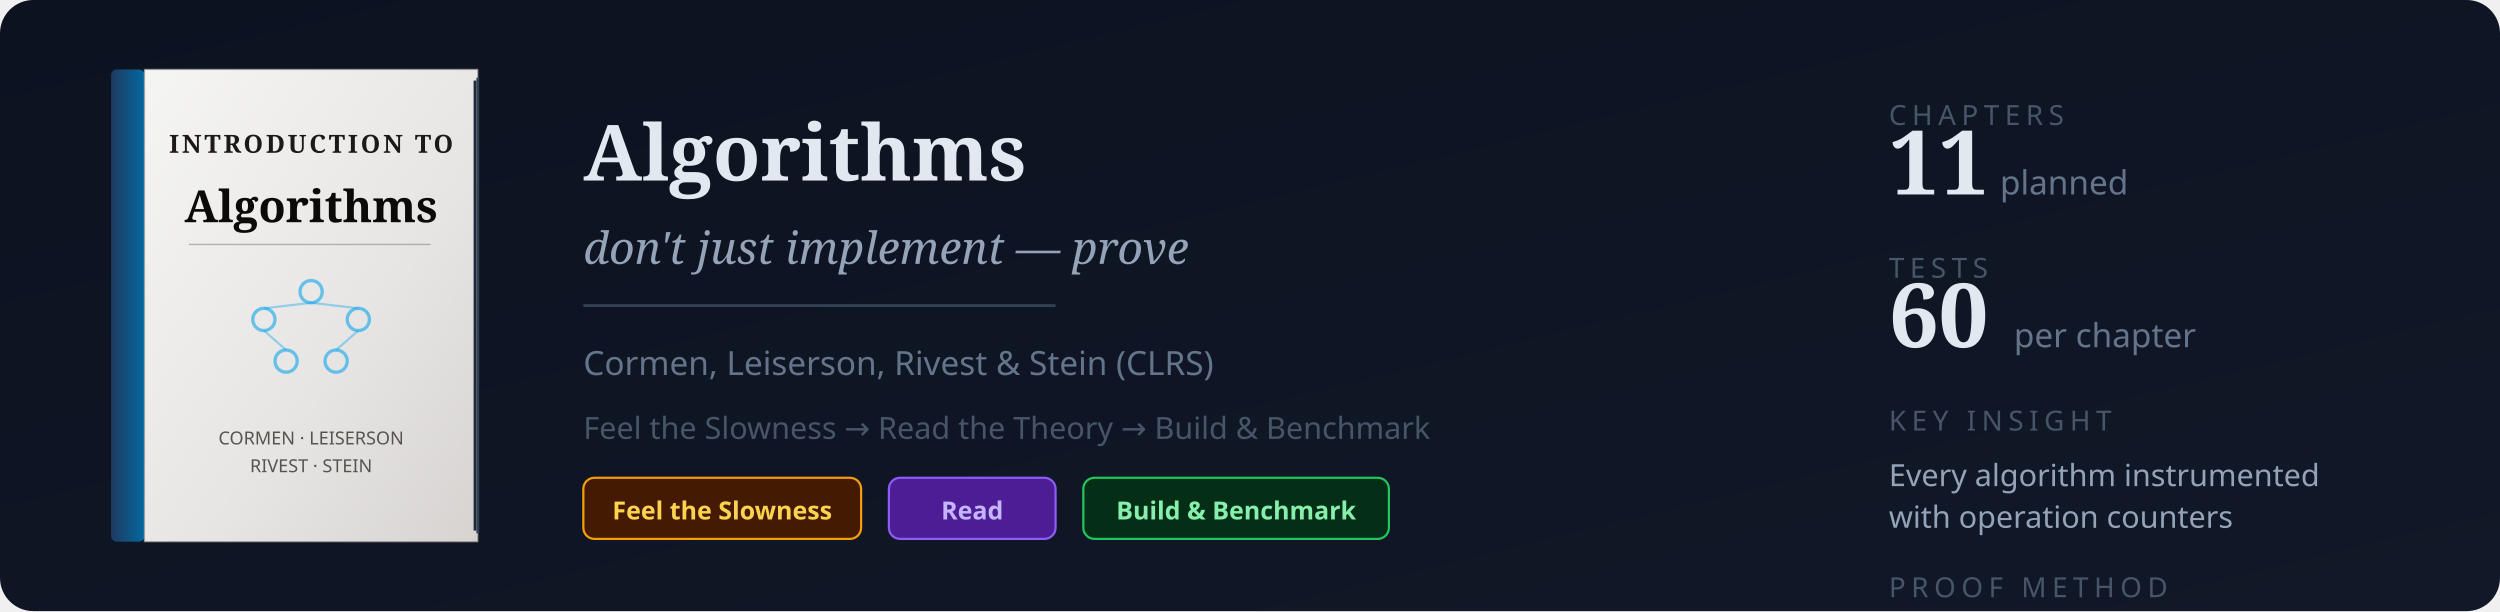
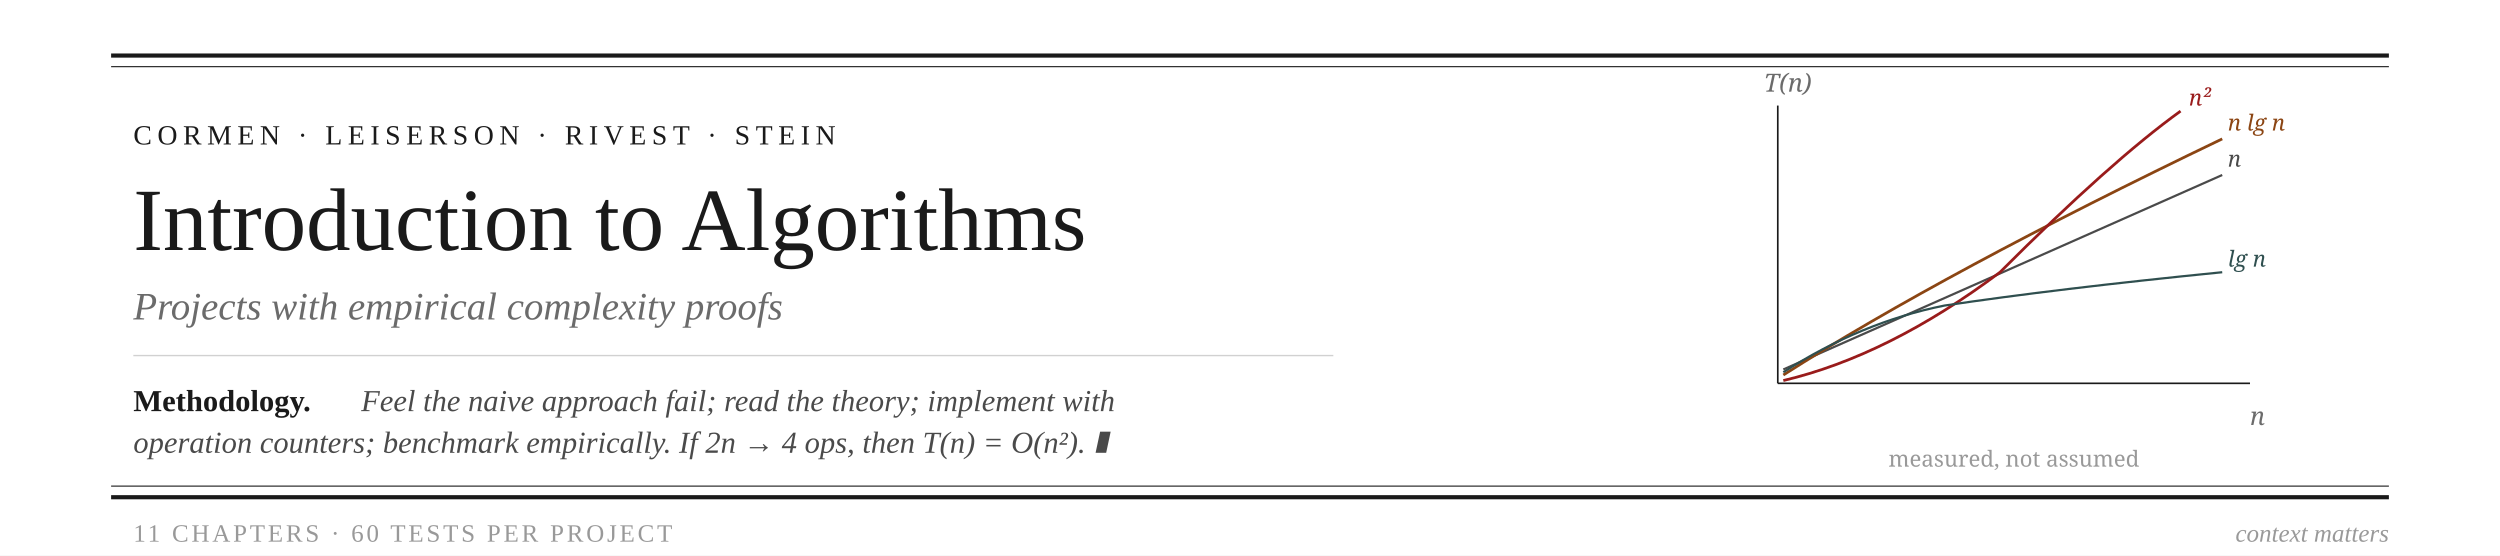
- <svg xmlns="http://www.w3.org/2000/svg" viewBox="0 0 900 220">
-   <defs>
-     <linearGradient id="bg" x1="0%" y1="0%" x2="100%" y2="100%">
-       <stop offset="0%" style="stop-color:#0c1220" />
-       <stop offset="100%" style="stop-color:#111827" />
-     </linearGradient>
-     <linearGradient id="spine" x1="0%" y1="0%" x2="100%" y2="0%">
-       <stop offset="0%" style="stop-color:#1e3a5f" />
-       <stop offset="100%" style="stop-color:#0369a1" />
-     </linearGradient>
-     <linearGradient id="cover" x1="0%" y1="0%" x2="100%" y2="100%">
-       <stop offset="0%" style="stop-color:#f5f5f4" />
-       <stop offset="60%" style="stop-color:#e7e5e4" />
-       <stop offset="100%" style="stop-color:#d6d3d1" />
-     </linearGradient>
-   </defs>
-   <rect width="900" height="220" rx="12" fill="url(#bg)" />
-   <rect x="40" y="25" width="12" height="170" rx="2" fill="url(#spine)" />
-   <rect x="52" y="25" width="120" height="170" rx="0 4 4 0" fill="url(#cover)" />
-   <rect x="52" y="25" width="120" height="170" rx="0 4 4 0" fill="none" stroke="#a8a29e" stroke-width="0.5" opacity="0.6" />
-   <text x="112" y="55" text-anchor="middle" fill="#1c1917" font-family="Georgia, serif" font-size="9" font-weight="700" letter-spacing="1">INTRODUCTION TO</text>
-   <text x="112" y="80" text-anchor="middle" fill="#0c0a09" font-family="Georgia, serif" font-size="16" font-weight="700">Algorithms</text>
-   <line x1="68" y1="88" x2="155" y2="88" stroke="#78716c" stroke-width="0.5" opacity="0.5" />
-   <circle cx="95" cy="115" r="4" fill="none" stroke="#0ea5e9" stroke-width="1.2" opacity="0.6" />
-   <circle cx="112" cy="105" r="4" fill="none" stroke="#0ea5e9" stroke-width="1.2" opacity="0.6" />
-   <circle cx="129" cy="115" r="4" fill="none" stroke="#0ea5e9" stroke-width="1.2" opacity="0.6" />
-   <circle cx="103" cy="130" r="4" fill="none" stroke="#0ea5e9" stroke-width="1.2" opacity="0.6" />
-   <circle cx="121" cy="130" r="4" fill="none" stroke="#0ea5e9" stroke-width="1.2" opacity="0.6" />
-   <line x1="112" y1="109" x2="95" y2="111" stroke="#0ea5e9" stroke-width="0.8" opacity="0.4" />
-   <line x1="112" y1="109" x2="129" y2="111" stroke="#0ea5e9" stroke-width="0.8" opacity="0.4" />
-   <line x1="95" y1="119" x2="103" y2="126" stroke="#0ea5e9" stroke-width="0.8" opacity="0.4" />
-   <line x1="129" y1="119" x2="121" y2="126" stroke="#0ea5e9" stroke-width="0.8" opacity="0.4" />
-   <text x="112" y="160" text-anchor="middle" fill="#57534e" font-family="system-ui, sans-serif" font-size="6.5">CORMEN · LEISERSON</text>
-   <text x="112" y="170" text-anchor="middle" fill="#57534e" font-family="system-ui, sans-serif" font-size="6.5">RIVEST · STEIN</text>
-   <line x1="172" y1="28" x2="172" y2="192" stroke="#334155" stroke-width="1" />
-   <line x1="171" y1="29" x2="171" y2="191" stroke="#1e293b" stroke-width="1" />
-   <text x="210" y="65" fill="#e2e8f0" font-family="Georgia, serif" font-size="28" font-weight="700">Algorithms</text>
-   <text x="210" y="95" fill="#94a3b8" font-family="Georgia, serif" font-size="16" font-style="italic">don't just implement — prove</text>
-   <line x1="210" y1="110" x2="380" y2="110" stroke="#334155" stroke-width="1" />
-   <text x="210" y="135" fill="#64748b" font-family="system-ui, sans-serif" font-size="12">Cormen, Leiserson, Rivest &amp; Stein (CLRS)</text>
-   <text x="210" y="158" fill="#475569" font-family="system-ui, sans-serif" font-size="11">Feel the Slowness → Read the Theory → Build &amp; Benchmark</text>
-   <g transform="translate(210, 172)">
-     <rect x="0" y="0" width="100" height="22" rx="4" fill="#451a03" stroke="#f59e0b" stroke-width="0.8" />
-     <text x="50" y="15" text-anchor="middle" fill="#fcd34d" font-family="system-ui, sans-serif" font-size="9" font-weight="600">Feel the Slowness</text>
-     <rect x="110" y="0" width="60" height="22" rx="4" fill="#4c1d95" stroke="#8b5cf6" stroke-width="0.8" />
-     <text x="140" y="15" text-anchor="middle" fill="#c4b5fd" font-family="system-ui, sans-serif" font-size="9" font-weight="600">Read</text>
-     <rect x="180" y="0" width="110" height="22" rx="4" fill="#052e16" stroke="#22c55e" stroke-width="0.8" />
-     <text x="235" y="15" text-anchor="middle" fill="#86efac" font-family="system-ui, sans-serif" font-size="9" font-weight="600">Build &amp; Benchmark</text>
+ <svg xmlns="http://www.w3.org/2000/svg" viewBox="0 0 900 200">
+   <rect width="900" height="200" fill="#ffffff" />
+   <line x1="40" y1="20" x2="860" y2="20" stroke="#1a1a1a" stroke-width="1.5" />
+   <line x1="40" y1="24" x2="860" y2="24" stroke="#1a1a1a" stroke-width="0.4" />
+   <text x="48" y="52" fill="#1a1a1a" font-family="Georgia, 'Times New Roman', serif" font-size="10" letter-spacing="2">CORMEN · LEISERSON · RIVEST · STEIN</text>
+   <text x="48" y="90" fill="#1a1a1a" font-family="Georgia, 'Times New Roman', serif" font-size="32" font-weight="400">Introduction to Algorithms</text>
+   <text x="48" y="115" fill="#6b6b6b" font-family="Georgia, 'Times New Roman', serif" font-size="14" font-style="italic">Projects with empirical complexity proofs</text>
+   <line x1="48" y1="128" x2="480" y2="128" stroke="#d1d1d1" stroke-width="0.5" />
+   <text x="48" y="148" fill="#1a1a1a" font-family="Georgia, 'Times New Roman', serif" font-size="11" font-weight="700">Methodology.</text>
+   <text x="130" y="148" fill="#4a4a4a" font-family="Georgia, 'Times New Roman', serif" font-size="11" font-style="italic">Feel the naive approach fail; read the theory; implement with</text>
+   <text x="48" y="163" fill="#4a4a4a" font-family="Georgia, 'Times New Roman', serif" font-size="11" font-style="italic">operation counters; benchmark empirically. If 2n → 4 ops, then T(n) = O(n²).  ∎</text>
+   <g transform="translate(640, 38)">
+     <line x1="0" y1="100" x2="170" y2="100" stroke="#1a1a1a" stroke-width="0.6" />
+     <line x1="0" y1="0" x2="0" y2="100" stroke="#1a1a1a" stroke-width="0.6" />
+     <text x="170" y="115" font-family="Georgia, serif" font-size="9" font-style="italic" fill="#6b6b6b">n</text>
+     <text x="-5" y="-5" font-family="Georgia, serif" font-size="9" font-style="italic" fill="#6b6b6b">T(n)</text>
+     <path d="M2,95 L160,25" fill="none" stroke="#4a4a4a" stroke-width="0.8" />
+     <text x="162" y="22" font-family="Georgia, serif" font-size="8" font-style="italic" fill="#4a4a4a">n</text>
+     <path d="M2,97 Q60,60 160,12" fill="none" stroke="#8b4513" stroke-width="1" />
+     <text x="162" y="9" font-family="Georgia, serif" font-size="8" font-style="italic" fill="#8b4513">n lg n</text>
+     <path d="M2,99 Q40,90 80,60 Q120,20 145,2" fill="none" stroke="#991b1b" stroke-width="1" />
+     <text x="148" y="0" font-family="Georgia, serif" font-size="8" font-style="italic" fill="#991b1b">n²</text>
+     <path d="M2,96 Q30,78 60,72 Q100,66 160,60" fill="none" stroke="#2f4f4f" stroke-width="0.8" />
+     <text x="162" y="58" font-family="Georgia, serif" font-size="8" font-style="italic" fill="#2f4f4f">lg n</text>
+     <text x="85" y="130" text-anchor="middle" font-family="Georgia, serif" font-size="8" fill="#999">measured, not assumed</text>
  </g>
-   <g transform="translate(680, 45)">
-     <text x="0" y="0" fill="#475569" font-family="system-ui, sans-serif" font-size="10" letter-spacing="2">CHAPTERS</text>
-     <text x="0" y="25" fill="#e2e8f0" font-family="Georgia, serif" font-size="32" font-weight="700">11</text>
-     <text x="40" y="25" fill="#64748b" font-family="system-ui, sans-serif" font-size="12">planned</text>
-     <text x="0" y="55" fill="#475569" font-family="system-ui, sans-serif" font-size="10" letter-spacing="2">TESTS</text>
-     <text x="0" y="80" fill="#e2e8f0" font-family="Georgia, serif" font-size="32" font-weight="700">60</text>
-     <text x="45" y="80" fill="#64748b" font-family="system-ui, sans-serif" font-size="12">per chapter</text>
-     <text x="0" y="110" fill="#475569" font-family="system-ui, sans-serif" font-size="10" letter-spacing="2">KEY INSIGHT</text>
-     <text x="0" y="130" fill="#94a3b8" font-family="system-ui, sans-serif" font-size="11">Every algorithm instrumented</text>
-     <text x="0" y="145" fill="#94a3b8" font-family="system-ui, sans-serif" font-size="11">with operation counters</text>
-     <text x="0" y="170" fill="#475569" font-family="system-ui, sans-serif" font-size="10" letter-spacing="2">PROOF METHOD</text>
-     <text x="0" y="188" fill="#fbbf24" font-family="system-ui, sans-serif" font-size="11" font-weight="600">2x input → 4x ops = O(n²)</text>
-   </g>
+   <line x1="40" y1="175" x2="860" y2="175" stroke="#1a1a1a" stroke-width="0.4" />
+   <line x1="40" y1="179" x2="860" y2="179" stroke="#1a1a1a" stroke-width="1.5" />
+   <text x="48" y="195" fill="#999" font-family="Georgia, 'Times New Roman', serif" font-size="9" letter-spacing="1">11 CHAPTERS · 60 TESTS PER PROJECT</text>
+   <text x="860" y="195" text-anchor="end" fill="#999" font-family="Georgia, 'Times New Roman', serif" font-size="9" font-style="italic">context matters</text>
</svg>
